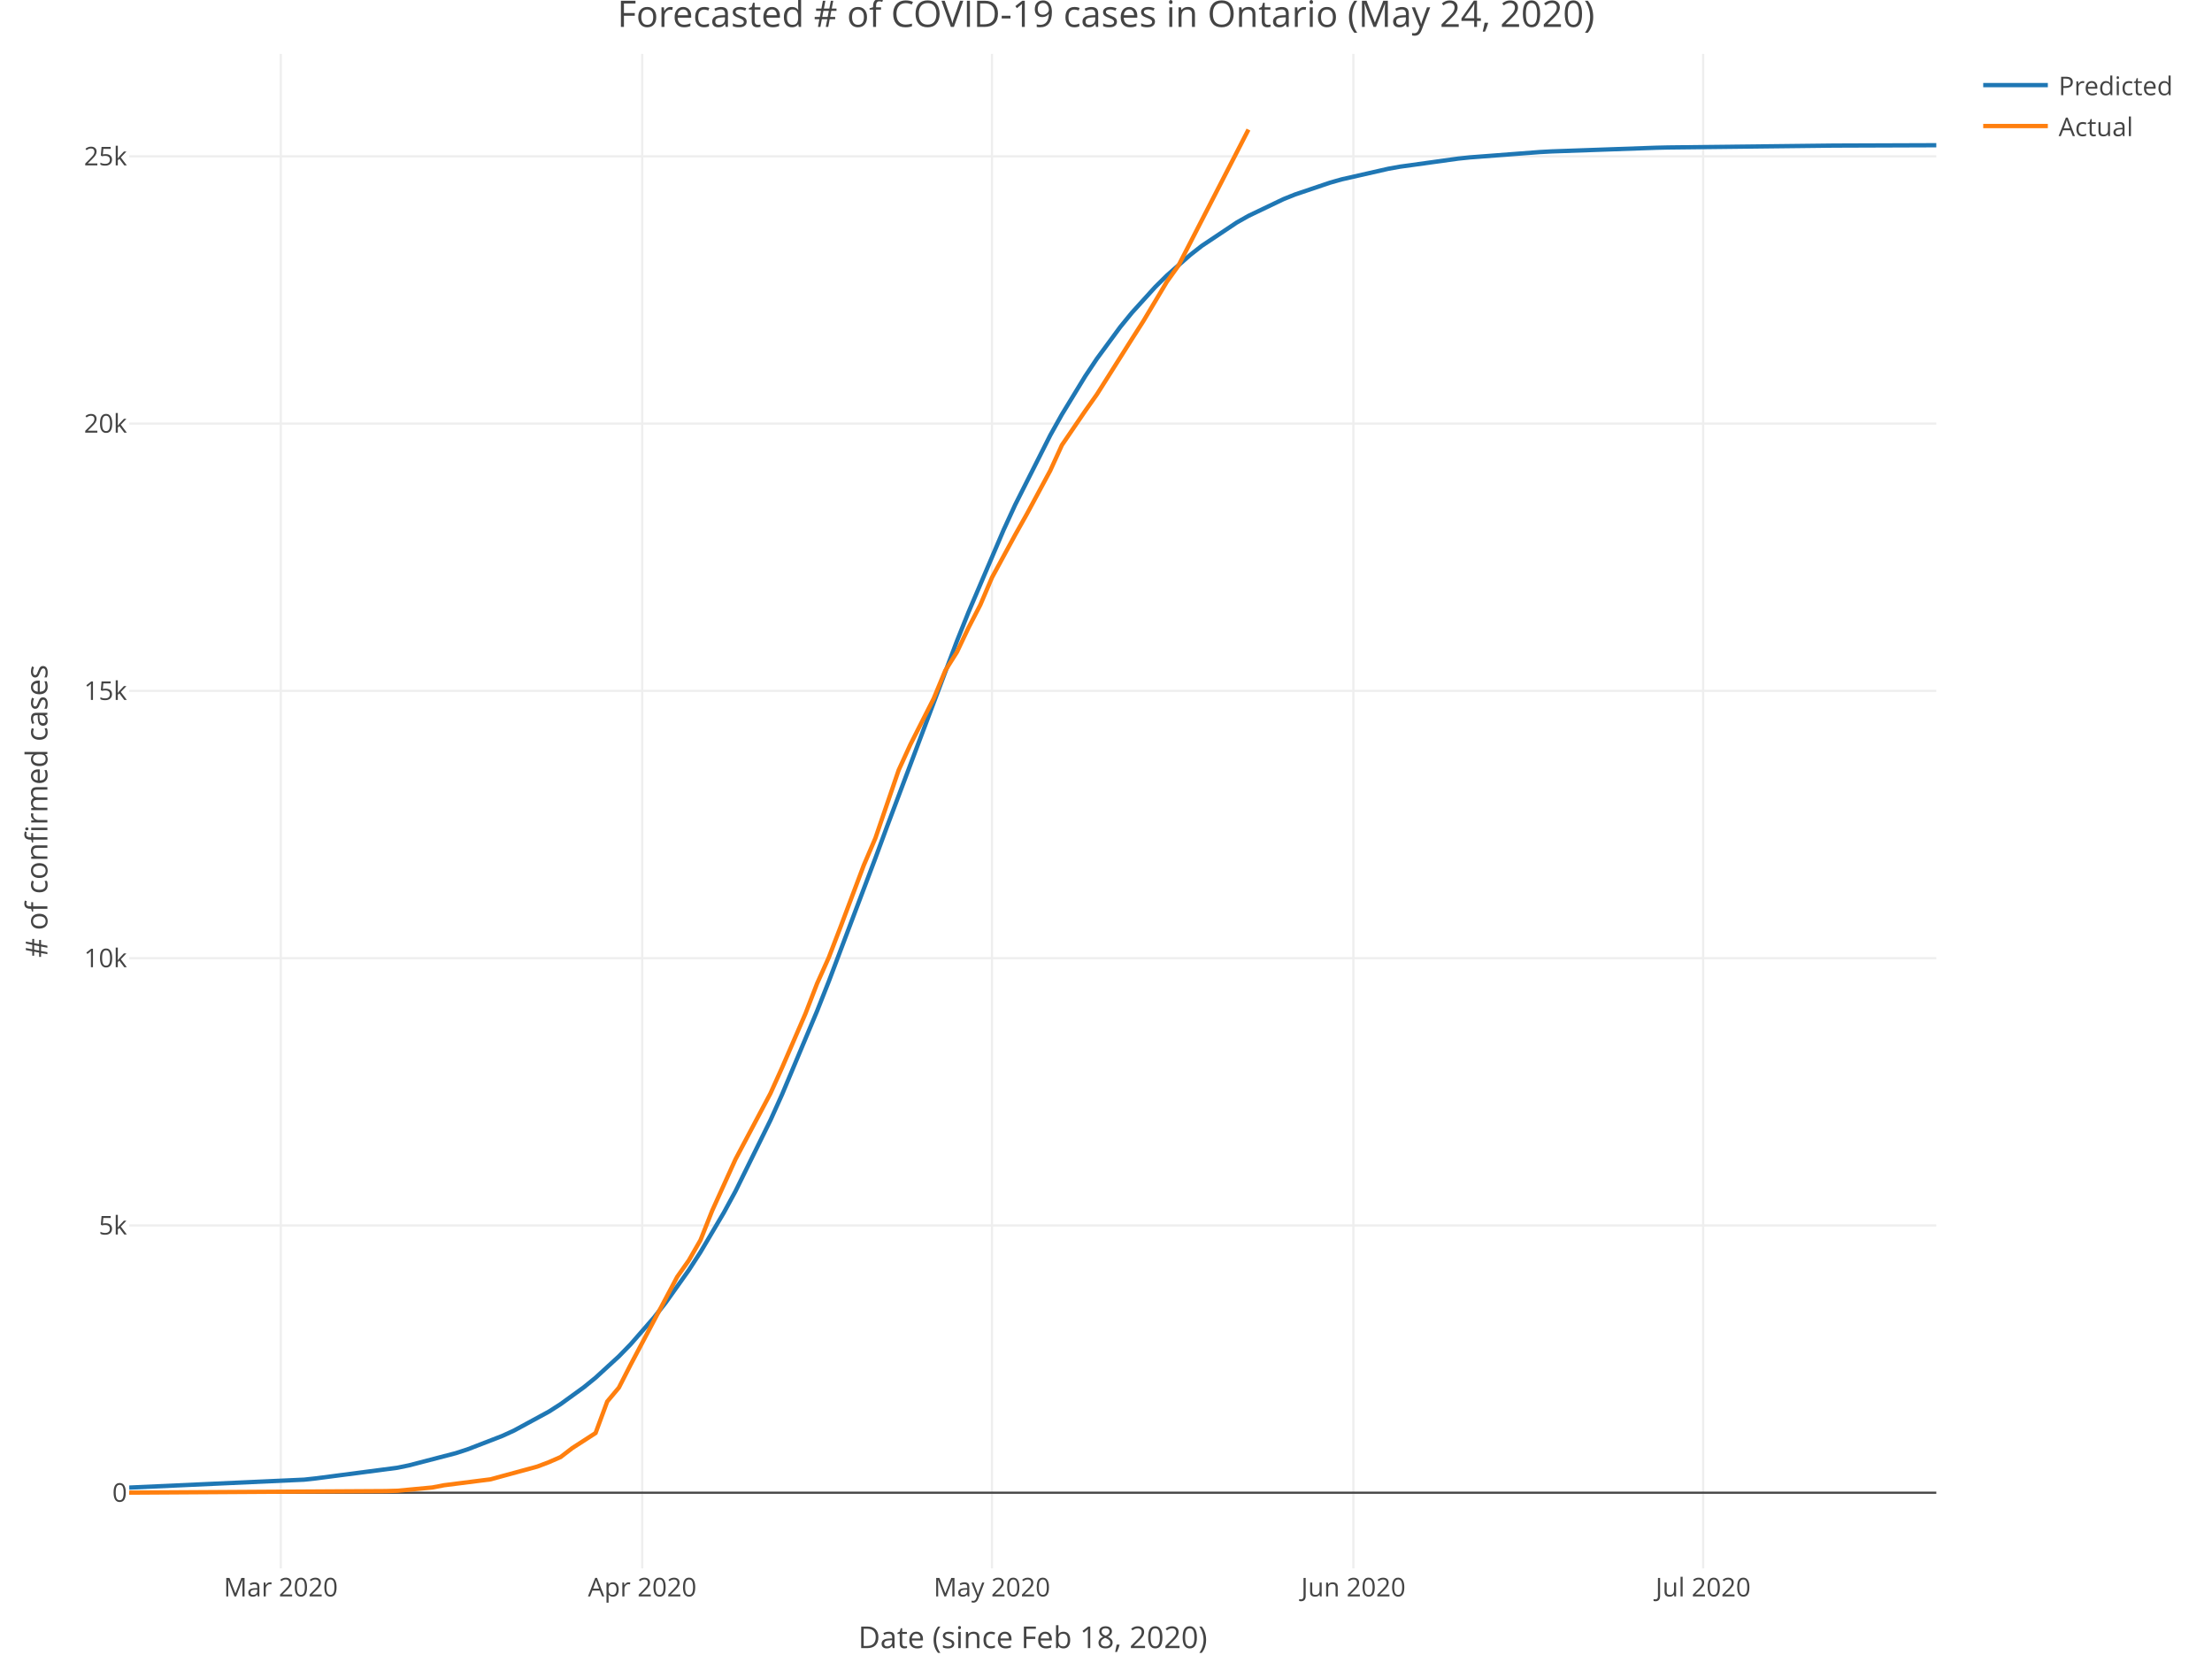
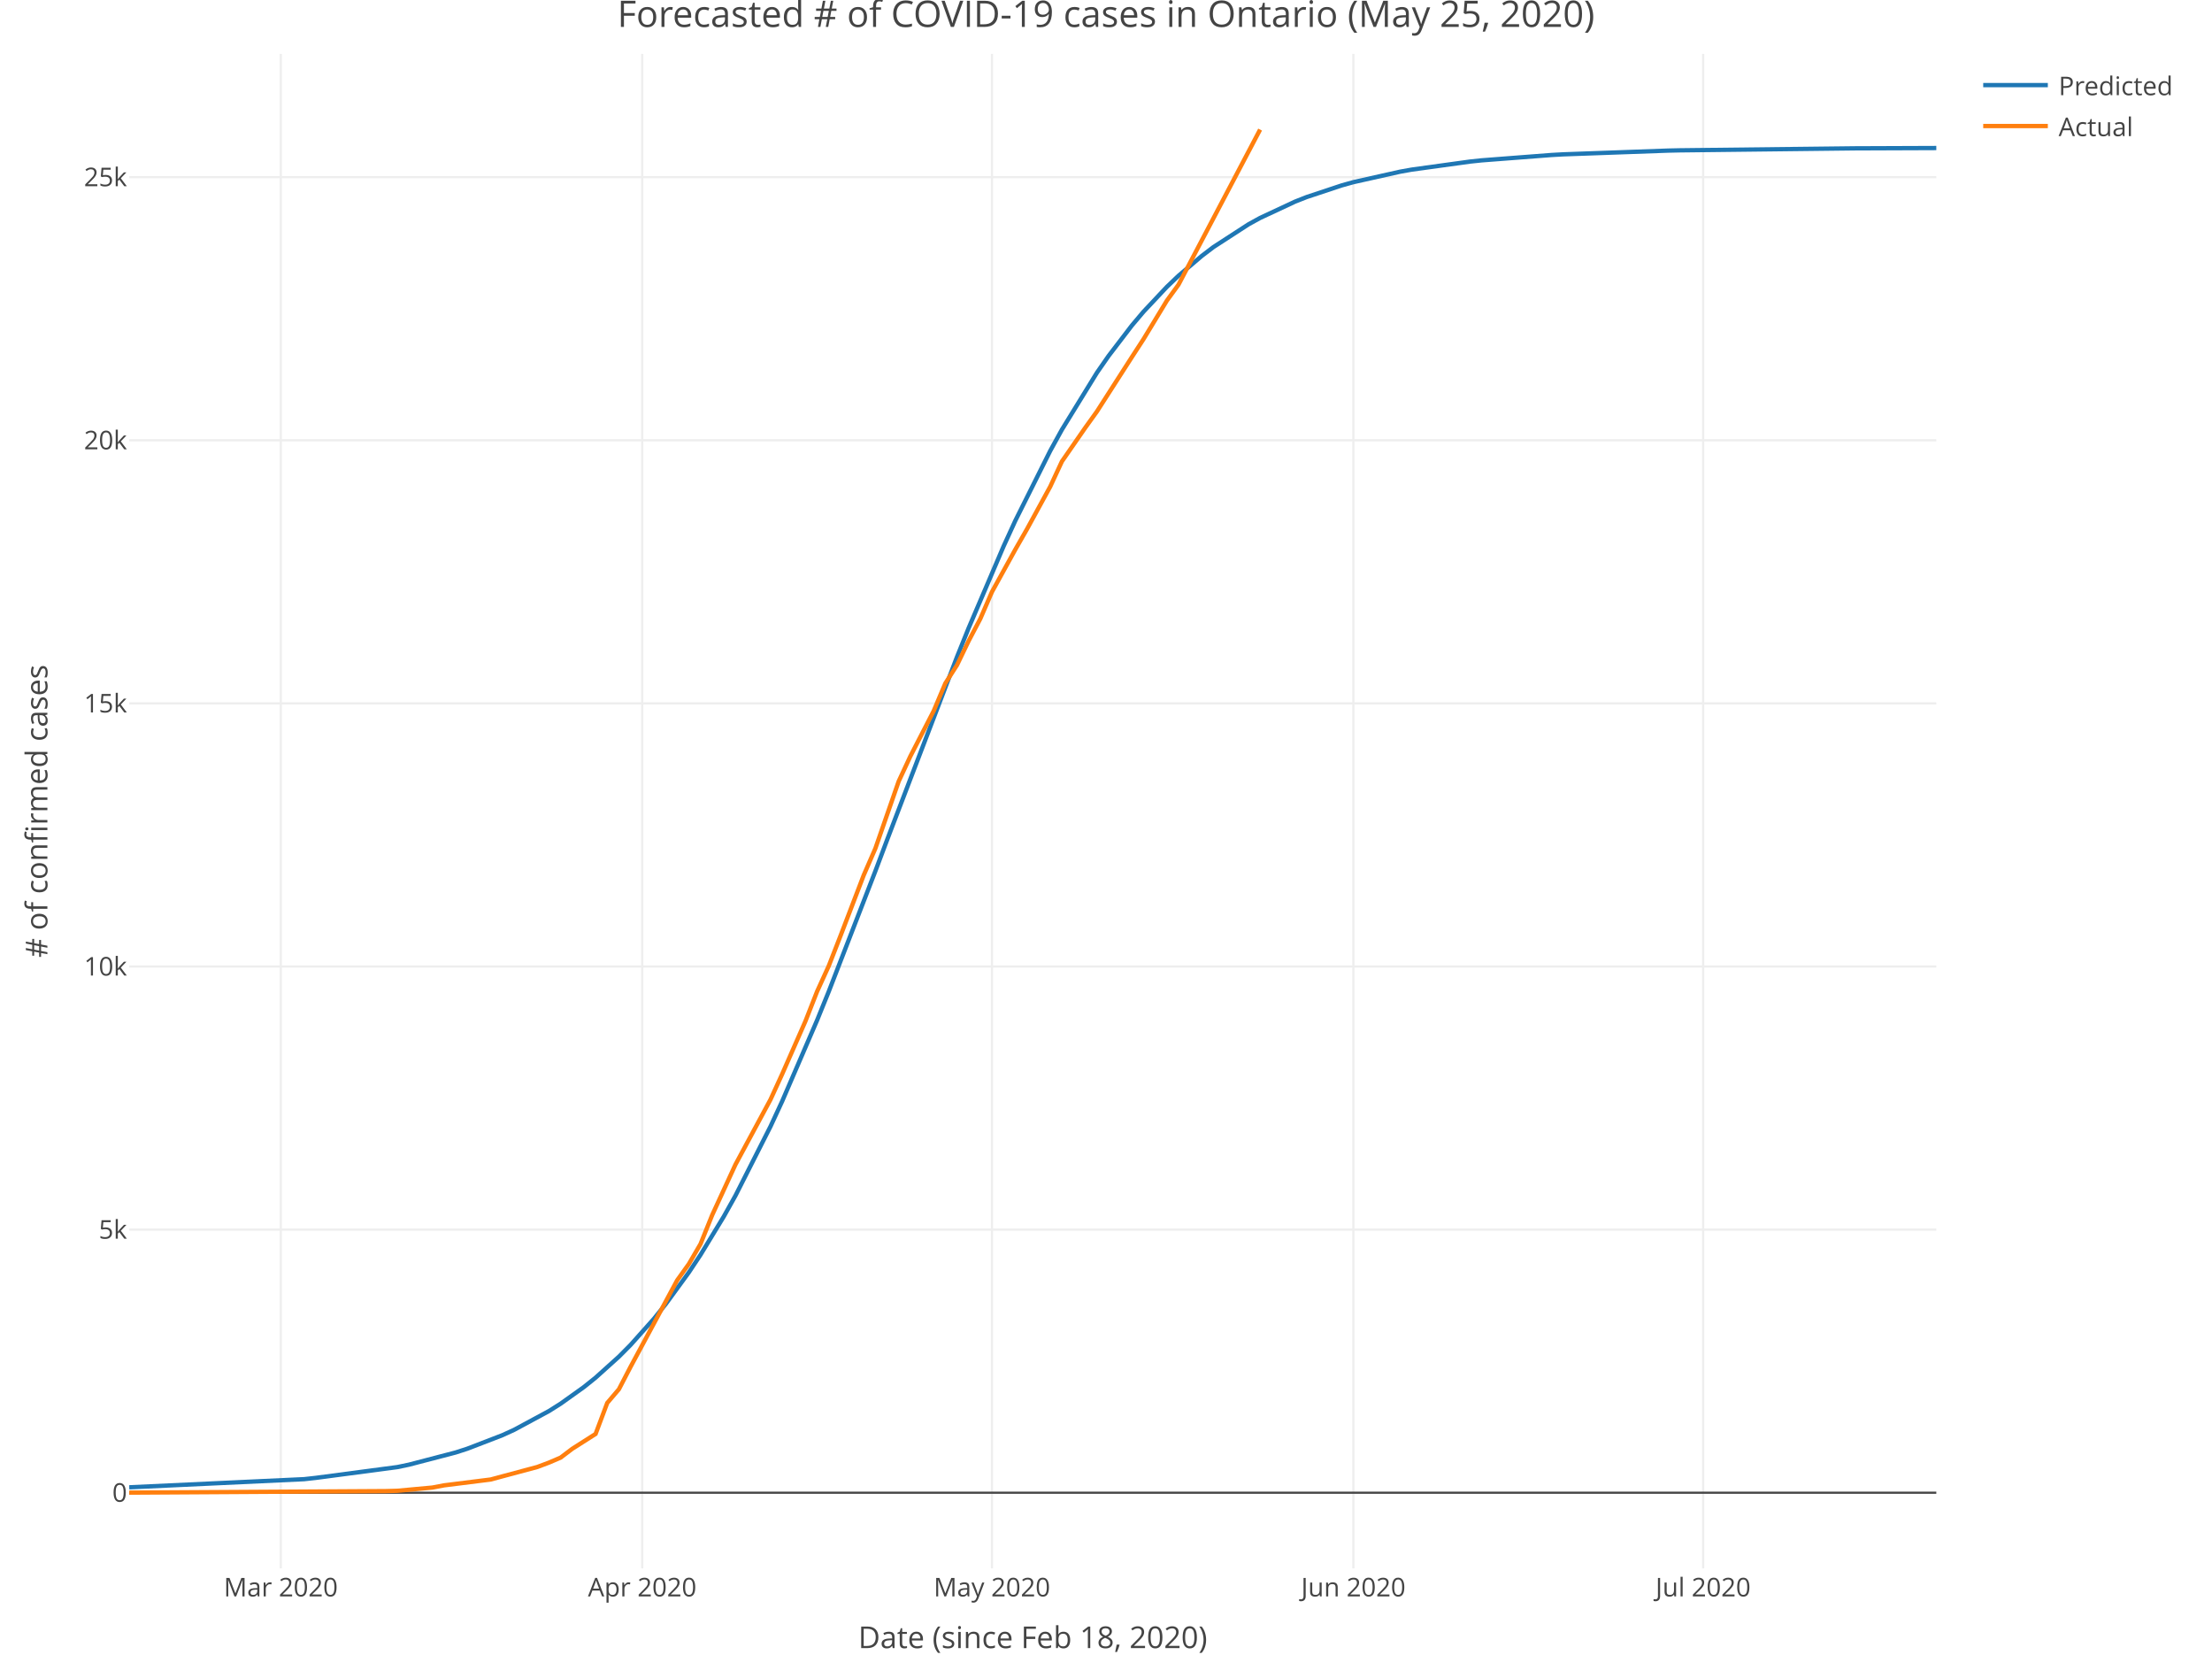
<svg xmlns="http://www.w3.org/2000/svg" class="main-svg" width="1027" height="768" style="" viewBox="0 0 1027 768">
  <rect x="0" y="0" width="1027" height="768" style="fill: rgb(255, 255, 255); fill-opacity: 1;" />
-   <defs id="defs-621063">
+   <defs id="defs-c97e72">
    <g class="clips">
-       <clipPath id="clip621063xyplot" class="plotclip">
+       <clipPath id="clipc97e72xyplot" class="plotclip">
        <rect width="839" height="703" />
      </clipPath>
-       <clipPath class="axesclip" id="clip621063x">
+       <clipPath class="axesclip" id="clipc97e72x">
        <rect x="60" y="0" width="839" height="768" />
      </clipPath>
-       <clipPath class="axesclip" id="clip621063y">
+       <clipPath class="axesclip" id="clipc97e72y">
        <rect x="0" y="25" width="1027" height="703" />
      </clipPath>
-       <clipPath class="axesclip" id="clip621063xy">
+       <clipPath class="axesclip" id="clipc97e72xy">
        <rect x="60" y="25" width="839" height="703" />
      </clipPath>
    </g>
    <g class="gradients" />
  </defs>
  <g class="bglayer" />
  <g class="layer-below">
    <g class="imagelayer" />
    <g class="shapelayer" />
  </g>
  <g class="cartesianlayer">
    <g class="subplot xy">
      <g class="layer-subplot">
        <g class="shapelayer" />
        <g class="imagelayer" />
      </g>
      <g class="gridlayer">
        <g class="x">
          <path class="xgrid crisp" transform="translate(130.37,0)" d="M0,25v703" style="stroke: rgb(238, 238, 238); stroke-opacity: 1; stroke-width: 1px;" />
          <path class="xgrid crisp" transform="translate(298.17,0)" d="M0,25v703" style="stroke: rgb(238, 238, 238); stroke-opacity: 1; stroke-width: 1px;" />
          <path class="xgrid crisp" transform="translate(460.55,0)" d="M0,25v703" style="stroke: rgb(238, 238, 238); stroke-opacity: 1; stroke-width: 1px;" />
          <path class="xgrid crisp" transform="translate(628.35,0)" d="M0,25v703" style="stroke: rgb(238, 238, 238); stroke-opacity: 1; stroke-width: 1px;" />
          <path class="xgrid crisp" transform="translate(790.74,0)" d="M0,25v703" style="stroke: rgb(238, 238, 238); stroke-opacity: 1; stroke-width: 1px;" />
        </g>
        <g class="y">
-           <path class="ygrid crisp" transform="translate(0,568.81)" d="M60,0h839" style="stroke: rgb(238, 238, 238); stroke-opacity: 1; stroke-width: 1px;" />
-           <path class="ygrid crisp" transform="translate(0,444.75)" d="M60,0h839" style="stroke: rgb(238, 238, 238); stroke-opacity: 1; stroke-width: 1px;" />
-           <path class="ygrid crisp" transform="translate(0,320.68)" d="M60,0h839" style="stroke: rgb(238, 238, 238); stroke-opacity: 1; stroke-width: 1px;" />
-           <path class="ygrid crisp" transform="translate(0,196.62)" d="M60,0h839" style="stroke: rgb(238, 238, 238); stroke-opacity: 1; stroke-width: 1px;" />
-           <path class="ygrid crisp" transform="translate(0,72.56)" d="M60,0h839" style="stroke: rgb(238, 238, 238); stroke-opacity: 1; stroke-width: 1px;" />
+           <path class="ygrid crisp" transform="translate(0,570.75)" d="M60,0h839" style="stroke: rgb(238, 238, 238); stroke-opacity: 1; stroke-width: 1px;" />
+           <path class="ygrid crisp" transform="translate(0,448.62)" d="M60,0h839" style="stroke: rgb(238, 238, 238); stroke-opacity: 1; stroke-width: 1px;" />
+           <path class="ygrid crisp" transform="translate(0,326.49)" d="M60,0h839" style="stroke: rgb(238, 238, 238); stroke-opacity: 1; stroke-width: 1px;" />
+           <path class="ygrid crisp" transform="translate(0,204.36)" d="M60,0h839" style="stroke: rgb(238, 238, 238); stroke-opacity: 1; stroke-width: 1px;" />
+           <path class="ygrid crisp" transform="translate(0,82.23)" d="M60,0h839" style="stroke: rgb(238, 238, 238); stroke-opacity: 1; stroke-width: 1px;" />
        </g>
      </g>
      <g class="zerolinelayer">
        <path class="yzl zl crisp" transform="translate(0,692.87)" d="M60,0h839" style="stroke: rgb(68, 68, 68); stroke-opacity: 1; stroke-width: 1px;" />
      </g>
      <path class="xlines-below" />
      <path class="ylines-below" />
      <g class="overlines-below" />
      <g class="xaxislayer-below" />
      <g class="yaxislayer-below" />
      <g class="overaxes-below" />
-       <g class="plot" transform="translate(60, 25)" clip-path="url('#clip621063xyplot')">
+       <g class="plot" transform="translate(60, 25)" clip-path="url('#clipc97e72xyplot')">
        <g class="scatterlayer mlayer">
-           <g class="trace scatter tracedbf940" style="stroke-miterlimit: 2; opacity: 1;">
+           <g class="trace scatter trace6e6c0a" style="stroke-miterlimit: 2; opacity: 1;">
            <g class="fills" />
            <g class="errorbars" />
            <g class="lines">
-               <path class="js-line" d="M0,665.49L81.19,661.81L86.61,661.22L124.5,656.28L129.91,655.16L151.56,649.53L156.97,647.78L173.21,641.51L178.63,639.03L194.86,630.21L200.28,626.74L211.1,618.9L216.52,614.49L227.34,604.57L232.75,599.02L243.58,586.63L248.99,579.75L259.82,564.54L265.23,556.18L276.06,537.88L281.47,527.94L297.71,494.97L303.12,482.97L319.36,444.28L324.77,430.61L346.43,373.32L351.84,358.65L384.32,272.48L389.73,258.98L405.97,220.95L411.38,209.2L427.62,177.03L433.03,167.36L443.86,149.61L449.27,141.51L460.1,126.8L465.51,120.17L476.34,108.23L481.75,102.89L492.57,93.35L497.99,89.11L514.23,78.27L519.64,75.21L535.88,67.44L541.29,65.27L557.53,59.78L562.94,58.25L584.59,53.33L590.01,52.36L617.07,48.61L622.48,48.05L654.96,45.57L660.37,45.28L709.09,43.57L714.5,43.45L790.28,42.59L795.7,42.56L839,42.41" style="vector-effect: non-scaling-stroke; fill: none; stroke: rgb(31, 119, 180); stroke-opacity: 1; stroke-width: 2px; opacity: 1;" />
+               <path class="js-line" d="M0,665.36L81.19,661.58L86.61,660.98L124.5,655.97L129.91,654.84L151.56,649.19L156.97,647.44L173.21,641.19L178.63,638.72L194.86,629.97L200.28,626.55L211.1,618.82L216.52,614.47L227.34,604.73L232.75,599.29L243.58,587.16L248.99,580.44L259.82,565.6L265.23,557.45L276.06,539.64L281.47,529.96L297.71,497.9L303.12,486.23L319.36,448.58L324.77,435.25L346.43,379.3L351.84,364.92L384.32,279.92L389.73,266.51L405.97,228.52L411.38,216.72L427.62,184.24L433.03,174.42L449.27,148.03L454.68,140.24L465.51,126.08L470.92,119.68L481.75,108.16L487.16,103L497.99,93.78L503.4,89.67L519.64,79.14L525.05,76.16L541.29,68.58L546.7,66.45L562.94,61.06L568.35,59.55L590.01,54.7L595.42,53.73L622.48,50L627.9,49.43L660.37,46.94L665.79,46.64L714.5,44.9L719.92,44.78L801.11,43.85L806.52,43.83L839,43.71" style="vector-effect: non-scaling-stroke; fill: none; stroke: rgb(31, 119, 180); stroke-opacity: 1; stroke-width: 2px; opacity: 1;" />
            </g>
            <g class="points" />
            <g class="text" />
          </g>
-           <g class="trace scatter trace910f3c" style="stroke-miterlimit: 2; opacity: 1;">
+           <g class="trace scatter tracedc041b" style="stroke-miterlimit: 2; opacity: 1;">
            <g class="fills" />
            <g class="errorbars" />
            <g class="lines">
-               <path class="js-line" d="M0,667.83L119.08,667.11L124.5,666.96L140.74,665.44L146.15,664.4L167.8,661.65L173.21,660.16L189.45,655.74L194.86,653.68L200.28,651.32L205.69,647.16L216.52,640.16L221.93,625.54L227.34,619.09L232.75,608.52L254.41,567.68L259.82,560.01L265.23,550.61L270.65,536.96L281.47,513.12L286.88,502.92L297.71,482.52L303.12,470.54L313.95,445.53L319.36,431.53L324.77,419.5L330.19,405.41L341.01,376.7L346.43,364.04L357.25,332.43L362.66,320.62L373.49,299.26L378.9,286.23L384.32,277.62L389.73,266.23L395.14,255.78L400.55,243.11L411.38,223.16L416.79,213.55L427.62,193.43L433.03,181.59L443.86,165.71L449.27,158.07L465.51,132.39L470.92,123.93L481.75,105.79L487.16,98.25L519.64,35.15" style="vector-effect: non-scaling-stroke; fill: none; stroke: rgb(255, 127, 14); stroke-opacity: 1; stroke-width: 2px; opacity: 1;" />
+               <path class="js-line" d="M0,667.83L119.08,667.12L124.5,666.97L140.74,665.48L146.15,664.45L167.8,661.74L173.21,660.28L189.45,655.93L194.86,653.9L200.28,651.58L205.69,647.48L216.52,640.59L221.93,626.2L227.34,619.85L232.75,609.45L254.41,569.24L259.82,561.7L265.23,552.44L270.65,539L281.47,515.53L286.88,505.49L297.71,485.41L303.12,473.62L313.95,449L319.36,435.22L324.77,423.37L330.19,409.5L341.01,381.24L346.43,368.78L357.25,337.66L362.66,326.04L373.49,305.01L378.9,292.18L384.32,283.71L389.73,272.49L395.14,262.21L400.55,249.73L411.38,230.09L416.79,220.64L427.62,200.83L433.03,189.18L443.86,173.55L449.27,166.02L465.51,140.74L470.92,132.41L481.75,114.56L487.16,107.13L525.05,35.15" style="vector-effect: non-scaling-stroke; fill: none; stroke: rgb(255, 127, 14); stroke-opacity: 1; stroke-width: 2px; opacity: 1;" />
            </g>
            <g class="points" />
            <g class="text" />
          </g>
        </g>
      </g>
      <g class="overplot" />
      <path class="xlines-above crisp" style="fill: none;" d="M0,0" />
      <path class="ylines-above crisp" style="fill: none;" d="M0,0" />
      <g class="overlines-above" />
      <g class="xaxislayer-above">
        <g class="xtick">
          <text text-anchor="middle" x="0" y="741" transform="translate(130.37,0)" style="font-family: 'Open Sans', verdana, arial, sans-serif; font-size: 12px; fill: rgb(68, 68, 68); fill-opacity: 1; white-space: pre;">Mar 2020</text>
        </g>
        <g class="xtick">
          <text text-anchor="middle" x="0" y="741" transform="translate(298.17,0)" style="font-family: 'Open Sans', verdana, arial, sans-serif; font-size: 12px; fill: rgb(68, 68, 68); fill-opacity: 1; white-space: pre;">Apr 2020</text>
        </g>
        <g class="xtick">
          <text text-anchor="middle" x="0" y="741" transform="translate(460.55,0)" style="font-family: 'Open Sans', verdana, arial, sans-serif; font-size: 12px; fill: rgb(68, 68, 68); fill-opacity: 1; white-space: pre;">May 2020</text>
        </g>
        <g class="xtick">
          <text text-anchor="middle" x="0" y="741" transform="translate(628.35,0)" style="font-family: 'Open Sans', verdana, arial, sans-serif; font-size: 12px; fill: rgb(68, 68, 68); fill-opacity: 1; white-space: pre;">Jun 2020</text>
        </g>
        <g class="xtick">
          <text text-anchor="middle" x="0" y="741" transform="translate(790.74,0)" style="font-family: 'Open Sans', verdana, arial, sans-serif; font-size: 12px; fill: rgb(68, 68, 68); fill-opacity: 1; white-space: pre;">Jul 2020</text>
        </g>
      </g>
      <g class="yaxislayer-above">
        <g class="ytick">
          <text text-anchor="end" x="59" y="4.2" transform="translate(0,692.87)" style="font-family: 'Open Sans', verdana, arial, sans-serif; font-size: 12px; fill: rgb(68, 68, 68); fill-opacity: 1; white-space: pre;">0</text>
        </g>
        <g class="ytick">
-           <text text-anchor="end" x="59" y="4.2" transform="translate(0,568.81)" style="font-family: 'Open Sans', verdana, arial, sans-serif; font-size: 12px; fill: rgb(68, 68, 68); fill-opacity: 1; white-space: pre;">5k</text>
+           <text text-anchor="end" x="59" y="4.2" transform="translate(0,570.75)" style="font-family: 'Open Sans', verdana, arial, sans-serif; font-size: 12px; fill: rgb(68, 68, 68); fill-opacity: 1; white-space: pre;">5k</text>
        </g>
        <g class="ytick">
-           <text text-anchor="end" x="59" y="4.2" transform="translate(0,444.75)" style="font-family: 'Open Sans', verdana, arial, sans-serif; font-size: 12px; fill: rgb(68, 68, 68); fill-opacity: 1; white-space: pre;">10k</text>
+           <text text-anchor="end" x="59" y="4.2" transform="translate(0,448.62)" style="font-family: 'Open Sans', verdana, arial, sans-serif; font-size: 12px; fill: rgb(68, 68, 68); fill-opacity: 1; white-space: pre;">10k</text>
        </g>
        <g class="ytick">
-           <text text-anchor="end" x="59" y="4.2" transform="translate(0,320.68)" style="font-family: 'Open Sans', verdana, arial, sans-serif; font-size: 12px; fill: rgb(68, 68, 68); fill-opacity: 1; white-space: pre;">15k</text>
+           <text text-anchor="end" x="59" y="4.2" transform="translate(0,326.49)" style="font-family: 'Open Sans', verdana, arial, sans-serif; font-size: 12px; fill: rgb(68, 68, 68); fill-opacity: 1; white-space: pre;">15k</text>
        </g>
        <g class="ytick">
-           <text text-anchor="end" x="59" y="4.2" transform="translate(0,196.62)" style="font-family: 'Open Sans', verdana, arial, sans-serif; font-size: 12px; fill: rgb(68, 68, 68); fill-opacity: 1; white-space: pre;">20k</text>
+           <text text-anchor="end" x="59" y="4.2" transform="translate(0,204.36)" style="font-family: 'Open Sans', verdana, arial, sans-serif; font-size: 12px; fill: rgb(68, 68, 68); fill-opacity: 1; white-space: pre;">20k</text>
        </g>
        <g class="ytick">
-           <text text-anchor="end" x="59" y="4.2" transform="translate(0,72.56)" style="font-family: 'Open Sans', verdana, arial, sans-serif; font-size: 12px; fill: rgb(68, 68, 68); fill-opacity: 1; white-space: pre;">25k</text>
+           <text text-anchor="end" x="59" y="4.2" transform="translate(0,82.23)" style="font-family: 'Open Sans', verdana, arial, sans-serif; font-size: 12px; fill: rgb(68, 68, 68); fill-opacity: 1; white-space: pre;">25k</text>
        </g>
      </g>
      <g class="overaxes-above" />
    </g>
  </g>
  <g class="polarlayer" />
  <g class="ternarylayer" />
  <g class="geolayer" />
  <g class="funnelarealayer" />
  <g class="pielayer" />
  <g class="treemaplayer" />
  <g class="sunburstlayer" />
  <g class="glimages" />
-   <defs id="topdefs-621063">
+   <defs id="topdefs-c97e72">
    <g class="clips" />
-     <clipPath id="legend621063">
+     <clipPath id="legendc97e72">
      <rect width="101" height="48" x="0" y="0" />
    </clipPath>
  </defs>
  <g class="layer-above">
    <g class="imagelayer" />
    <g class="shapelayer" />
  </g>
  <g class="infolayer">
    <g class="legend" pointer-events="all" transform="translate(915.78, 25)">
      <rect class="bg" shape-rendering="crispEdges" style="stroke: rgb(68, 68, 68); stroke-opacity: 1; fill: rgb(255, 255, 255); fill-opacity: 1; stroke-width: 0px;" width="101" height="48" x="0" y="0" />
-       <g class="scrollbox" transform="translate(0, 0)" clip-path="url('#legend621063')">
+       <g class="scrollbox" transform="translate(0, 0)" clip-path="url('#legendc97e72')">
        <g class="groups">
          <g class="traces" style="opacity: 1;" transform="translate(0, 14.5)">
            <text class="legendtext user-select-none" text-anchor="start" x="40" y="4.68" style="font-family: 'Open Sans', verdana, arial, sans-serif; font-size: 12px; fill: rgb(68, 68, 68); fill-opacity: 1; white-space: pre;">Predicted</text>
            <g class="layers" style="opacity: 1;">
              <g class="legendfill" />
              <g class="legendlines">
                <path class="js-line" d="M5,0h30" style="fill: none; stroke: rgb(31, 119, 180); stroke-opacity: 1; stroke-width: 2px;" />
              </g>
              <g class="legendsymbols">
                <g class="legendpoints" />
              </g>
            </g>
            <rect class="legendtoggle" pointer-events="all" x="0" y="-9.5" width="95.891" height="19" style="cursor: pointer; fill: rgb(0, 0, 0); fill-opacity: 0;" />
          </g>
          <g class="traces" style="opacity: 1;" transform="translate(0, 33.5)">
            <text class="legendtext user-select-none" text-anchor="start" x="40" y="4.68" style="font-family: 'Open Sans', verdana, arial, sans-serif; font-size: 12px; fill: rgb(68, 68, 68); fill-opacity: 1; white-space: pre;">Actual</text>
            <g class="layers" style="opacity: 1;">
              <g class="legendfill" />
              <g class="legendlines">
                <path class="js-line" d="M5,0h30" style="fill: none; stroke: rgb(255, 127, 14); stroke-opacity: 1; stroke-width: 2px;" />
              </g>
              <g class="legendsymbols">
                <g class="legendpoints" />
              </g>
            </g>
            <rect class="legendtoggle" pointer-events="all" x="0" y="-9.5" width="95.891" height="19" style="cursor: pointer; fill: rgb(0, 0, 0); fill-opacity: 0;" />
          </g>
        </g>
      </g>
      <rect class="scrollbar" rx="20" ry="3" width="0" height="0" style="fill: rgb(128, 139, 164); fill-opacity: 1;" x="0" y="0" />
    </g>
    <g class="g-gtitle">
-       <text class="gtitle" x="513.5" y="12.5" text-anchor="middle" dy="0em" style="font-family: 'Open Sans', verdana, arial, sans-serif; font-size: 17px; fill: rgb(68, 68, 68); opacity: 1; font-weight: normal; white-space: pre;">Forecasted # of COVID-19 cases in Ontario (May 24, 2020)</text>
+       <text class="gtitle" x="513.5" y="12.5" text-anchor="middle" dy="0em" style="font-family: 'Open Sans', verdana, arial, sans-serif; font-size: 17px; fill: rgb(68, 68, 68); opacity: 1; font-weight: normal; white-space: pre;">Forecasted # of COVID-19 cases in Ontario (May 25, 2020)</text>
    </g>
    <g class="g-xtitle" transform="translate(0,-15)">
      <text class="xtitle" x="479.5" y="780" text-anchor="middle" style="font-family: 'Open Sans', verdana, arial, sans-serif; font-size: 14px; fill: rgb(68, 68, 68); opacity: 1; font-weight: normal; white-space: pre;">Date (since Feb 18, 2020)</text>
    </g>
    <g class="g-ytitle">
      <text class="ytitle" transform="rotate(-90,22,376.5)" x="22" y="376.5" text-anchor="middle" style="font-family: 'Open Sans', verdana, arial, sans-serif; font-size: 14px; fill: rgb(68, 68, 68); opacity: 1; font-weight: normal; white-space: pre;"># of confirmed cases</text>
    </g>
  </g>
</svg>
